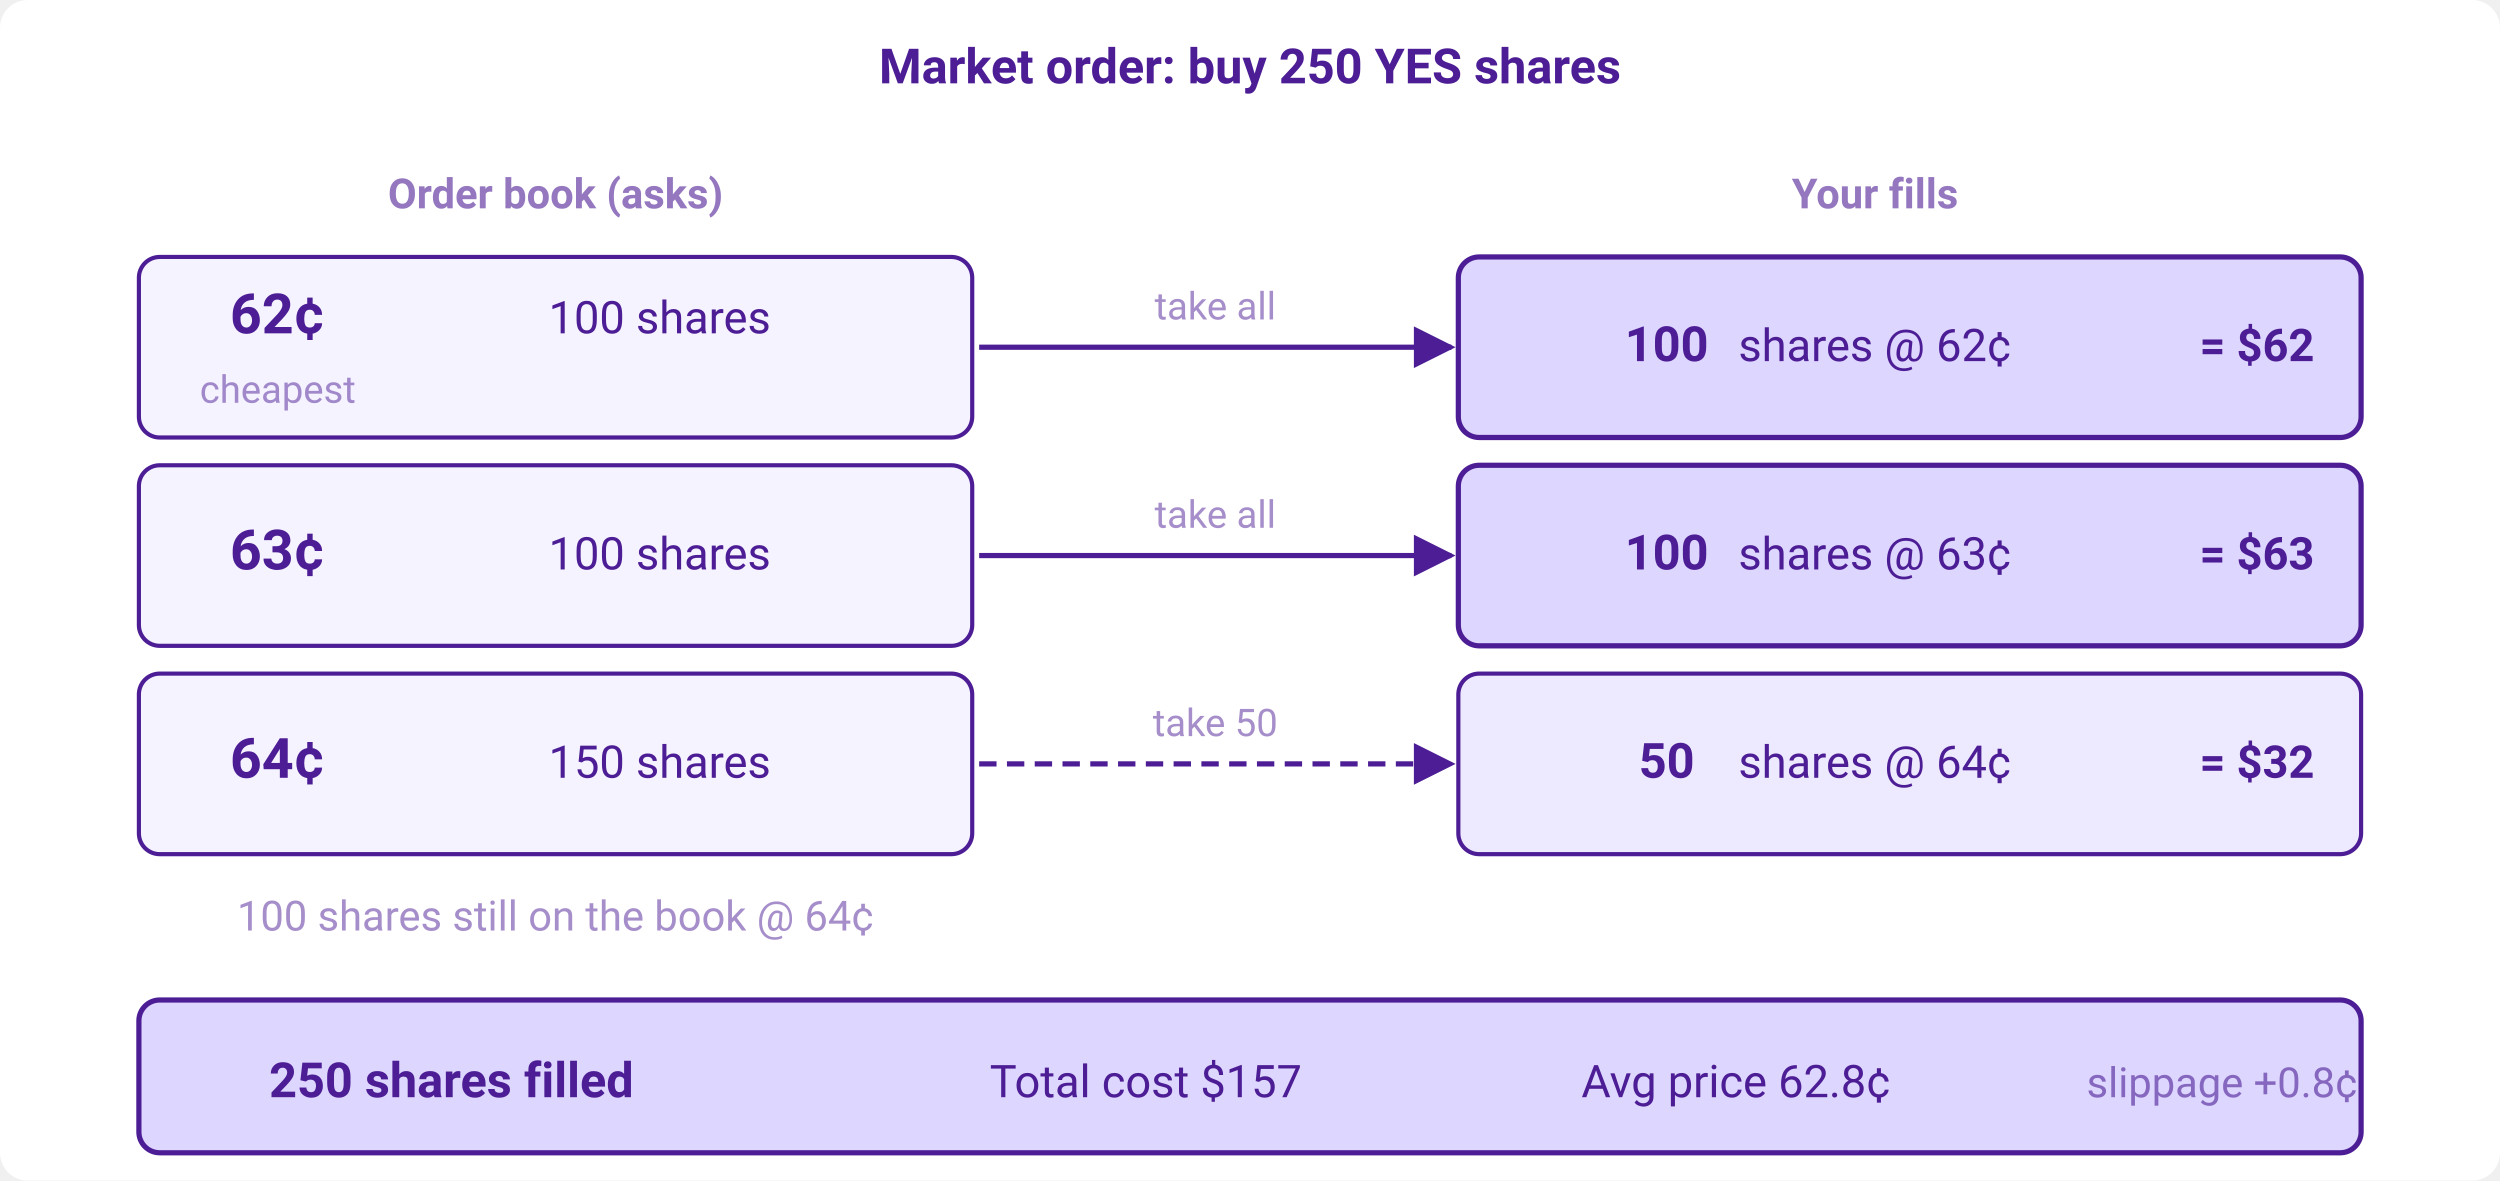
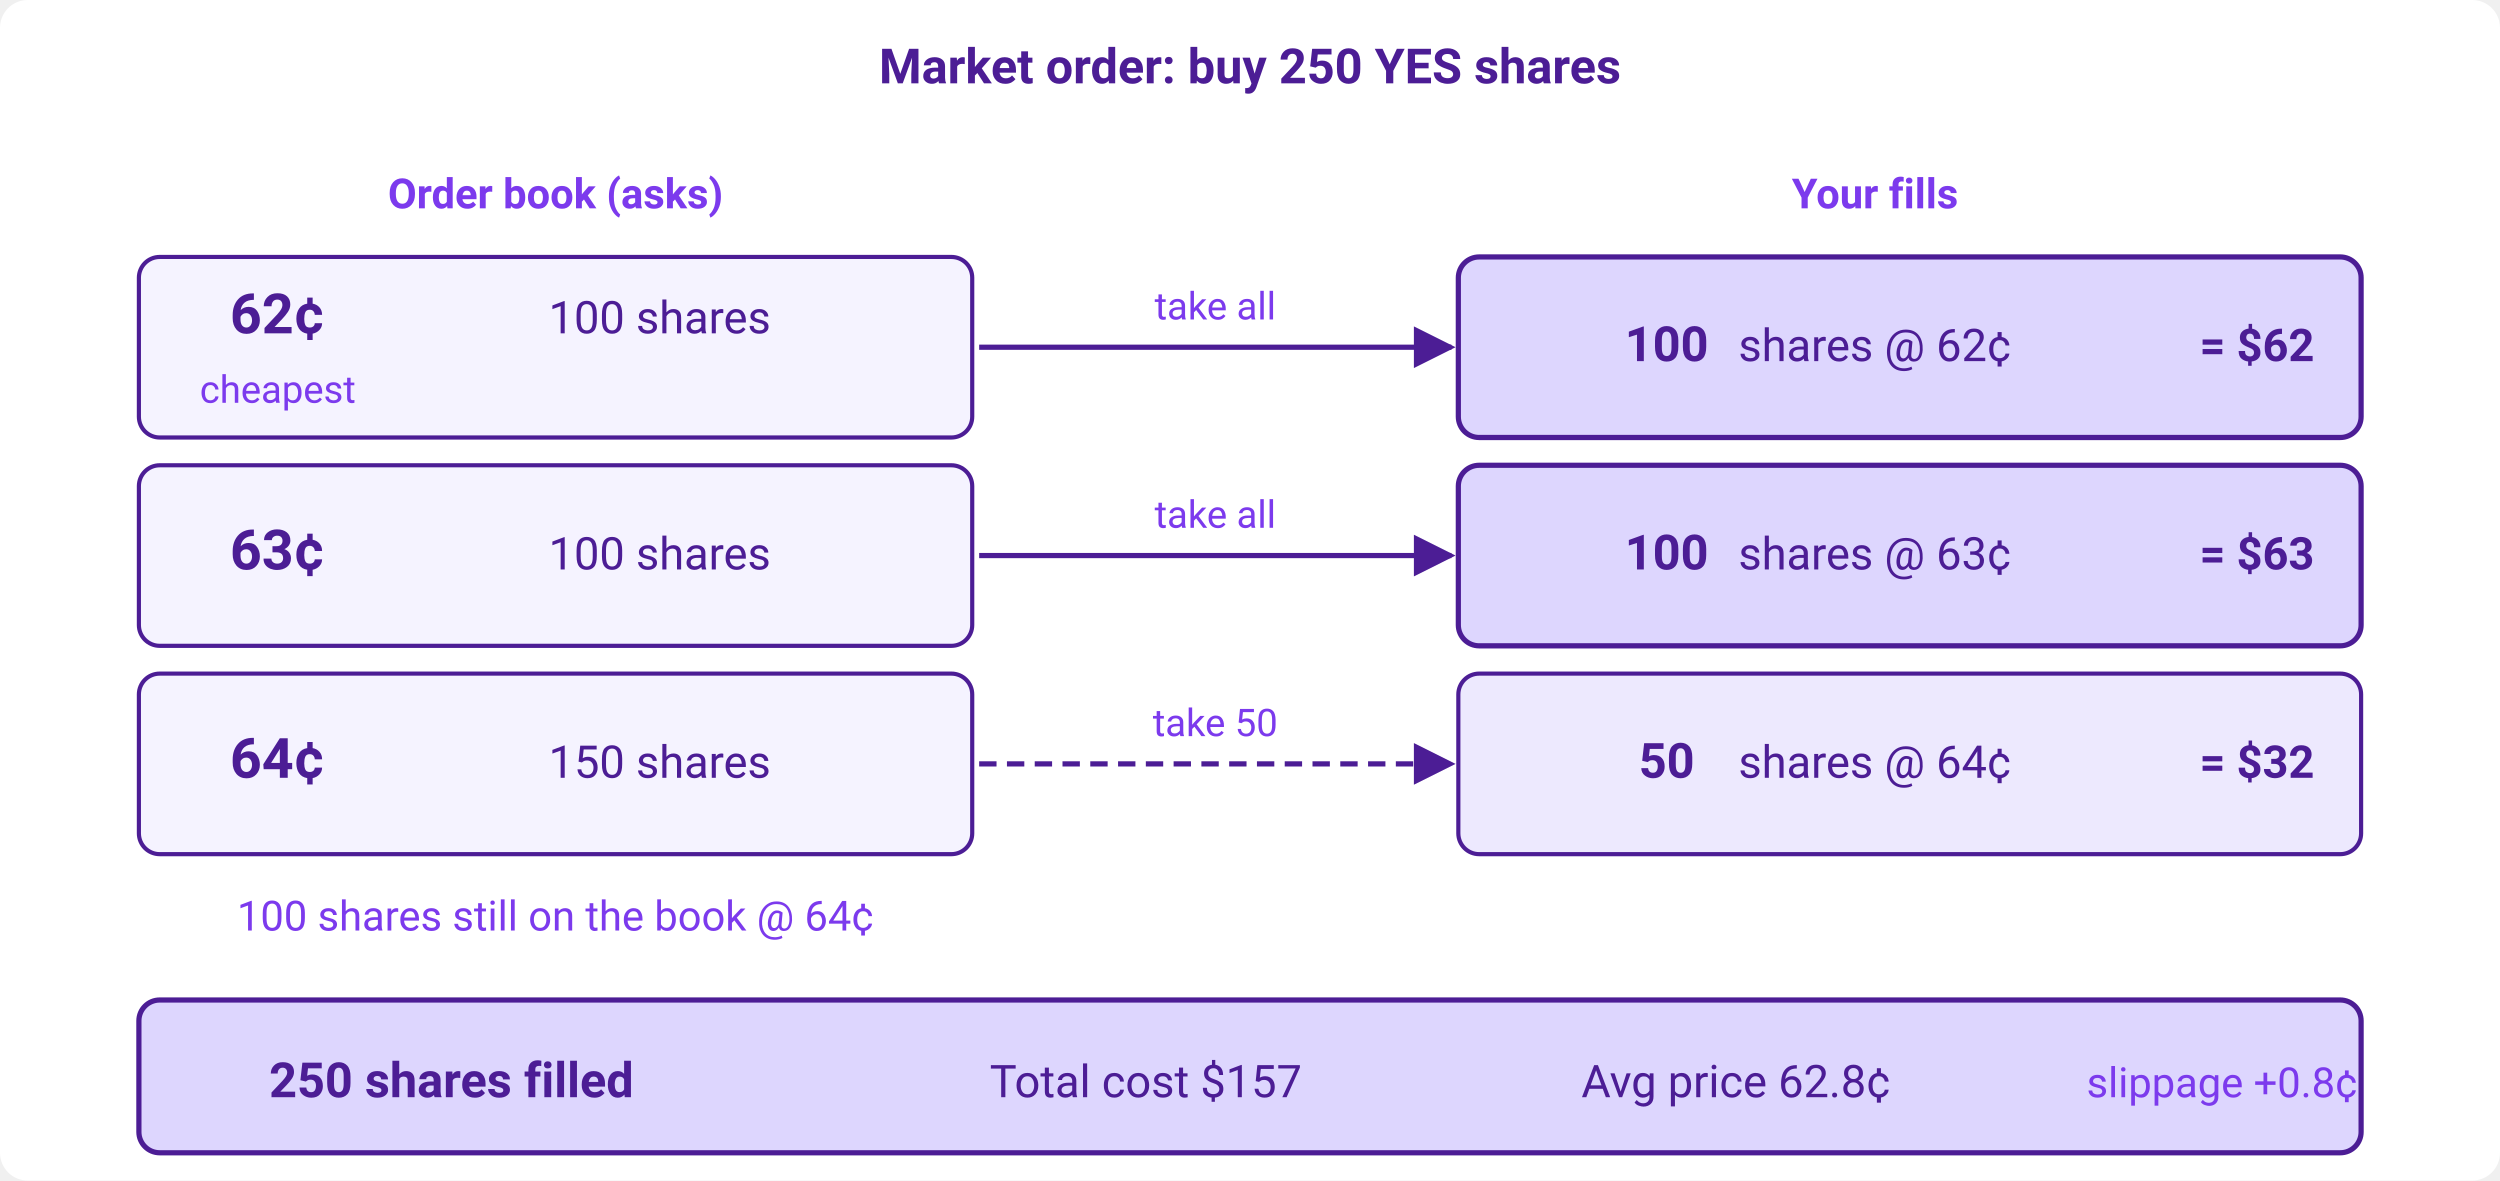
<svg xmlns="http://www.w3.org/2000/svg" viewBox="0 0 720 340" width="720" style="max-width: 720px; background: transparent; font-family: -apple-system, Segoe UI, Roboto, Helvetica Neue, Arial, sans-serif;">
  <rect data-bg="white" x="0.0" y="0.0" width="720.0" height="340.0" fill="#FFFFFF" rx="8" ry="8" />
  <defs>
    <marker id="arr-mo" viewBox="0 0 10 10" refX="9" refY="5" markerUnits="strokeWidth" markerWidth="8" markerHeight="8" orient="auto">
      <path d="M 0 0 L 10 5 L 0 10 z" fill="#4C1D95" />
    </marker>
  </defs>
  <text x="360" y="24" text-anchor="middle" font-size="14" font-weight="700" fill="#4C1D95">Market order: buy 250 YES shares</text>
-   <text x="160" y="60" text-anchor="middle" font-size="12" font-weight="600" fill="#4C1D95" opacity="0.6">Order book (asks)</text>
+   <text x="160" y="60" text-anchor="middle" font-size="12" font-weight="600" fill="#7C3AED">Order book (asks)</text>
  <rect x="40" y="74" width="240" height="52" rx="6" fill="#F5F3FF" stroke="#4C1D95" stroke-width="1.2" />
  <text x="80" y="96" text-anchor="middle" font-size="16" font-weight="700" fill="#4C1D95">62¢</text>
  <text x="190" y="96" text-anchor="middle" font-size="13" fill="#4C1D95">100 shares</text>
-   <text x="80" y="116" text-anchor="middle" font-size="11" fill="#4C1D95" opacity="0.5">cheapest</text>
+   <text x="80" y="116" text-anchor="middle" font-size="11" fill="#7C3AED">cheapest</text>
  <rect x="40" y="134" width="240" height="52" rx="6" fill="#F5F3FF" stroke="#4C1D95" stroke-width="1.2" />
  <text x="80" y="164" text-anchor="middle" font-size="16" font-weight="700" fill="#4C1D95">63¢</text>
  <text x="190" y="164" text-anchor="middle" font-size="13" fill="#4C1D95">100 shares</text>
  <rect x="40" y="194" width="240" height="52" rx="6" fill="#F5F3FF" stroke="#4C1D95" stroke-width="1.2" />
  <text x="80" y="224" text-anchor="middle" font-size="16" font-weight="700" fill="#4C1D95">64¢</text>
  <text x="190" y="224" text-anchor="middle" font-size="13" fill="#4C1D95">150 shares</text>
-   <text x="540" y="60" text-anchor="middle" font-size="12" font-weight="600" fill="#4C1D95" opacity="0.6">Your fills</text>
+   <text x="540" y="60" text-anchor="middle" font-size="12" font-weight="600" fill="#7C3AED">Your fills</text>
  <rect x="420" y="74" width="260" height="52" rx="6" fill="#DDD6FE" stroke="#4C1D95" stroke-width="1.5" />
  <text x="480" y="104" text-anchor="middle" font-size="14" font-weight="700" fill="#4C1D95">100</text>
  <text x="540" y="104" text-anchor="middle" font-size="13" fill="#4C1D95">shares @ 62¢</text>
  <text x="650" y="104" text-anchor="middle" font-size="13" font-weight="700" fill="#4C1D95">= $62</text>
  <line x1="282" y1="100" x2="418" y2="100" stroke="#4C1D95" stroke-width="1.5" marker-end="url(#arr-mo)" />
-   <text x="350" y="92" text-anchor="middle" font-size="11" fill="#4C1D95" opacity="0.5">take all</text>
+   <text x="350" y="92" text-anchor="middle" font-size="11" fill="#7C3AED">take all</text>
  <rect x="420" y="134" width="260" height="52" rx="6" fill="#DDD6FE" stroke="#4C1D95" stroke-width="1.5" />
  <text x="480" y="164" text-anchor="middle" font-size="14" font-weight="700" fill="#4C1D95">100</text>
  <text x="540" y="164" text-anchor="middle" font-size="13" fill="#4C1D95">shares @ 63¢</text>
  <text x="650" y="164" text-anchor="middle" font-size="13" font-weight="700" fill="#4C1D95">= $63</text>
  <line x1="282" y1="160" x2="418" y2="160" stroke="#4C1D95" stroke-width="1.5" marker-end="url(#arr-mo)" />
-   <text x="350" y="152" text-anchor="middle" font-size="11" fill="#4C1D95" opacity="0.5">take all</text>
+   <text x="350" y="152" text-anchor="middle" font-size="11" fill="#7C3AED">take all</text>
  <rect x="420" y="194" width="260" height="52" rx="6" fill="#EDE9FE" stroke="#4C1D95" stroke-width="1.2" />
  <text x="480" y="224" text-anchor="middle" font-size="14" font-weight="700" fill="#4C1D95">50</text>
  <text x="540" y="224" text-anchor="middle" font-size="13" fill="#4C1D95">shares @ 64¢</text>
  <text x="650" y="224" text-anchor="middle" font-size="13" font-weight="700" fill="#4C1D95">= $32</text>
  <line x1="282" y1="220" x2="418" y2="220" stroke="#4C1D95" stroke-width="1.5" marker-end="url(#arr-mo)" stroke-dasharray="5 3" />
-   <text x="350" y="212" text-anchor="middle" font-size="11" fill="#4C1D95" opacity="0.5">take 50</text>
-   <text x="160" y="268" text-anchor="middle" font-size="12" fill="#4C1D95" opacity="0.5">100 shares still on the book @ 64¢</text>
+   <text x="350" y="212" text-anchor="middle" font-size="11" fill="#7C3AED">take 50</text>
+   <text x="160" y="268" text-anchor="middle" font-size="12" fill="#7C3AED">100 shares still on the book @ 64¢</text>
  <rect x="40" y="288" width="640" height="44" rx="6" fill="#DDD6FE" stroke="#4C1D95" stroke-width="1.5" />
  <text x="130" y="316" text-anchor="middle" font-size="14" font-weight="700" fill="#4C1D95">250 shares filled</text>
  <text x="330" y="316" text-anchor="middle" font-size="13" fill="#4C1D95">Total cost $157</text>
  <text x="500" y="316" text-anchor="middle" font-size="13" fill="#4C1D95">Avg price 62.8¢</text>
-   <text x="640" y="316" text-anchor="middle" font-size="12" fill="#4C1D95" opacity="0.6">slippage +0.8¢</text>
+   <text x="640" y="316" text-anchor="middle" font-size="12" fill="#7C3AED">slippage +0.8¢</text>
</svg>
